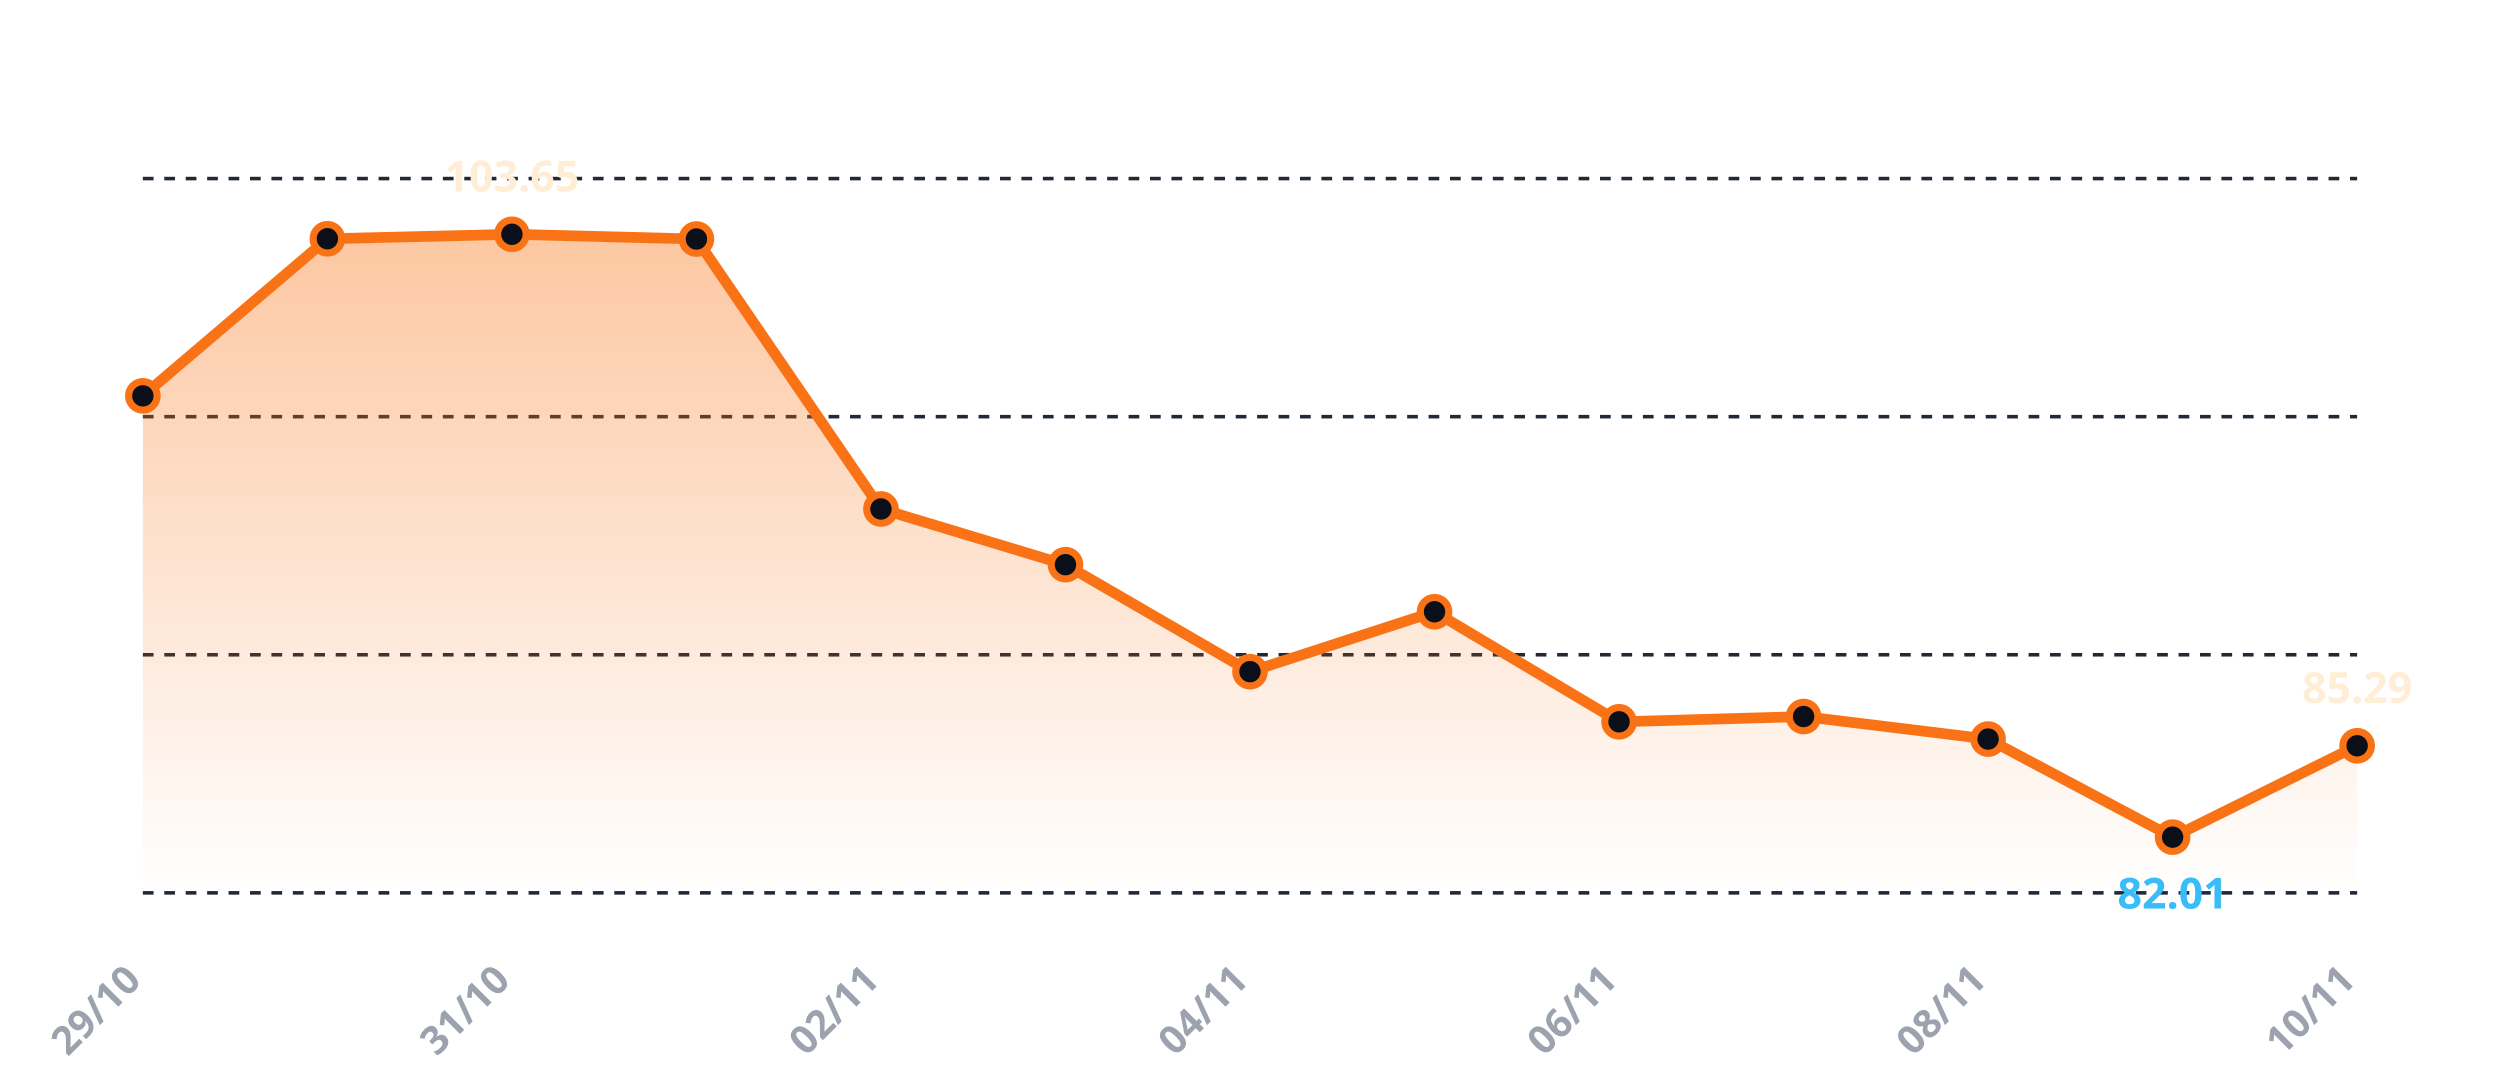
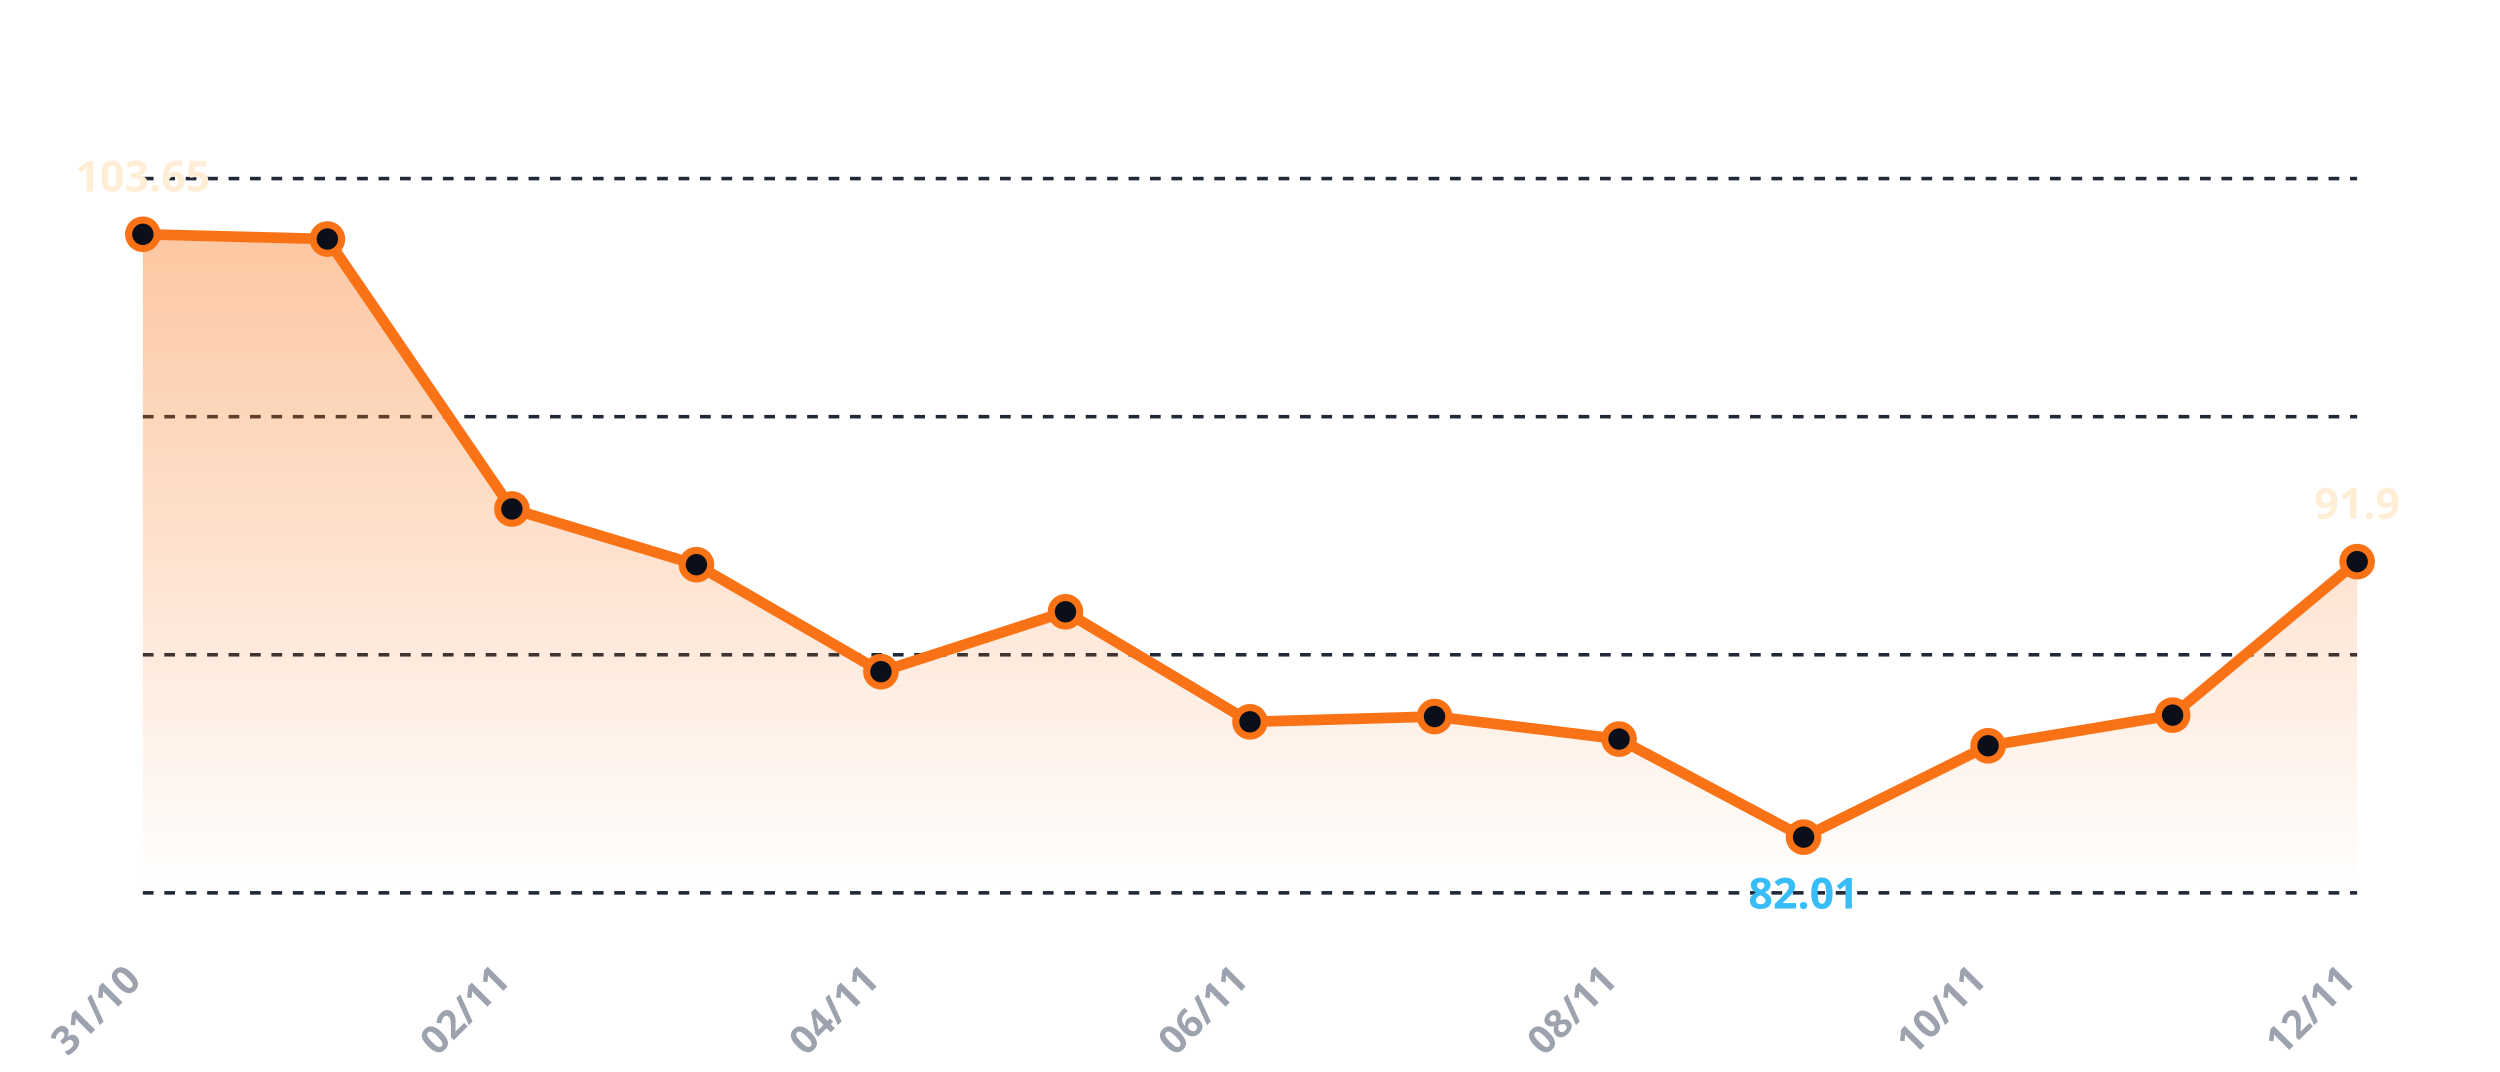
<svg xmlns="http://www.w3.org/2000/svg" viewBox="0 0 700 300" style="font-family: sans-serif; background-color: #0b0f19; border-radius: 8px;">
  <defs>
    <linearGradient id="gradGas" x1="0%" y1="0%" x2="0%" y2="100%">
      <stop offset="0%" style="stop-color:#f97316;stop-opacity:0.4" />
      <stop offset="100%" style="stop-color:#f97316;stop-opacity:0" />
    </linearGradient>
  </defs>
  <line x1="40" y1="250.0" x2="660" y2="250.0" stroke="#1f2937" stroke-dasharray="3,3" stroke-width="1" />
  <line x1="40" y1="183.333" x2="660" y2="183.333" stroke="#1f2937" stroke-dasharray="3,3" stroke-width="1" />
  <line x1="40" y1="116.667" x2="660" y2="116.667" stroke="#1f2937" stroke-dasharray="3,3" stroke-width="1" />
  <line x1="40" y1="50.0" x2="660" y2="50.0" stroke="#1f2937" stroke-dasharray="3,3" stroke-width="1" />
-   <text x="40.0" y="275" text-anchor="end" transform="rotate(-45, 40.0, 275)" font-size="11" font-weight="bold" fill="#9ca3af">29/10</text>
-   <text x="143.333" y="275" text-anchor="end" transform="rotate(-45, 143.3333, 275)" font-size="11" font-weight="bold" fill="#9ca3af">31/10</text>
-   <text x="246.667" y="275" text-anchor="end" transform="rotate(-45, 246.6667, 275)" font-size="11" font-weight="bold" fill="#9ca3af">02/11</text>
-   <text x="350.0" y="275" text-anchor="end" transform="rotate(-45, 350.0, 275)" font-size="11" font-weight="bold" fill="#9ca3af">04/11</text>
-   <text x="453.333" y="275" text-anchor="end" transform="rotate(-45, 453.3333, 275)" font-size="11" font-weight="bold" fill="#9ca3af">06/11</text>
-   <text x="556.667" y="275" text-anchor="end" transform="rotate(-45, 556.6667, 275)" font-size="11" font-weight="bold" fill="#9ca3af">08/11</text>
-   <text x="660.0" y="275" text-anchor="end" transform="rotate(-45, 660.0, 275)" font-size="11" font-weight="bold" fill="#9ca3af">10/11</text>
-   <polygon points="40.0,250 40.0,110.842 91.667,66.849 143.333,65.601 195.0,66.927 246.667,142.512 298.333,158.112 350.0,188.066 401.667,171.295 453.333,202.106 505.0,200.624 556.667,206.942 608.333,234.399 660.0,208.814 660.0,250" fill="url(#gradGas)" />
-   <polyline points="40.0,110.842 91.667,66.849 143.333,65.601 195.0,66.927 246.667,142.512 298.333,158.112 350.0,188.066 401.667,171.295 453.333,202.106 505.0,200.624 556.667,206.942 608.333,234.399 660.0,208.814" fill="none" stroke="#f97316" stroke-width="3" stroke-linecap="round" stroke-linejoin="round" />
-   <circle cx="40.0" cy="110.842" r="4" fill="#0b0f19" stroke="#f97316" stroke-width="2" />
-   <circle cx="91.667" cy="66.849" r="4" fill="#0b0f19" stroke="#f97316" stroke-width="2" />
-   <circle cx="143.333" cy="65.601" r="4" fill="#0b0f19" stroke="#f97316" stroke-width="2" />
-   <text x="143.333" y="53.601" text-anchor="middle" font-size="12" font-weight="bold" fill="#ffedd5">103.65</text>
-   <circle cx="195.0" cy="66.927" r="4" fill="#0b0f19" stroke="#f97316" stroke-width="2" />
-   <circle cx="246.667" cy="142.512" r="4" fill="#0b0f19" stroke="#f97316" stroke-width="2" />
-   <circle cx="298.333" cy="158.112" r="4" fill="#0b0f19" stroke="#f97316" stroke-width="2" />
-   <circle cx="350.0" cy="188.066" r="4" fill="#0b0f19" stroke="#f97316" stroke-width="2" />
-   <circle cx="401.667" cy="171.295" r="4" fill="#0b0f19" stroke="#f97316" stroke-width="2" />
-   <circle cx="453.333" cy="202.106" r="4" fill="#0b0f19" stroke="#f97316" stroke-width="2" />
-   <circle cx="505.0" cy="200.624" r="4" fill="#0b0f19" stroke="#f97316" stroke-width="2" />
-   <circle cx="556.667" cy="206.942" r="4" fill="#0b0f19" stroke="#f97316" stroke-width="2" />
-   <circle cx="608.333" cy="234.399" r="4" fill="#0b0f19" stroke="#f97316" stroke-width="2" />
-   <text x="608.333" y="254.399" text-anchor="middle" font-size="12" font-weight="bold" fill="#38bdf8">82.01</text>
-   <circle cx="660.0" cy="208.814" r="4" fill="#0b0f19" stroke="#f97316" stroke-width="2" />
-   <text x="660.0" y="196.814" text-anchor="middle" font-size="12" font-weight="bold" fill="#ffedd5">85.29</text>
+   <text x="40.0" y="275" text-anchor="end" transform="rotate(-45, 40.0, 275)" font-size="11" font-weight="bold" fill="#9ca3af">31/10</text>
+   <text x="143.333" y="275" text-anchor="end" transform="rotate(-45, 143.3333, 275)" font-size="11" font-weight="bold" fill="#9ca3af">02/11</text>
+   <text x="246.667" y="275" text-anchor="end" transform="rotate(-45, 246.6667, 275)" font-size="11" font-weight="bold" fill="#9ca3af">04/11</text>
+   <text x="350.0" y="275" text-anchor="end" transform="rotate(-45, 350.0, 275)" font-size="11" font-weight="bold" fill="#9ca3af">06/11</text>
+   <text x="453.333" y="275" text-anchor="end" transform="rotate(-45, 453.3333, 275)" font-size="11" font-weight="bold" fill="#9ca3af">08/11</text>
+   <text x="556.667" y="275" text-anchor="end" transform="rotate(-45, 556.6667, 275)" font-size="11" font-weight="bold" fill="#9ca3af">10/11</text>
+   <text x="660.0" y="275" text-anchor="end" transform="rotate(-45, 660.0, 275)" font-size="11" font-weight="bold" fill="#9ca3af">12/11</text>
+   <polygon points="40.0,250 40.0,65.601 91.667,66.927 143.333,142.512 195.0,158.112 246.667,188.066 298.333,171.295 350.0,202.106 401.667,200.624 453.333,206.942 505.0,234.399 556.667,208.814 608.333,200.234 660.0,157.254 660.0,250" fill="url(#gradGas)" />
+   <polyline points="40.0,65.601 91.667,66.927 143.333,142.512 195.0,158.112 246.667,188.066 298.333,171.295 350.0,202.106 401.667,200.624 453.333,206.942 505.0,234.399 556.667,208.814 608.333,200.234 660.0,157.254" fill="none" stroke="#f97316" stroke-width="3" stroke-linecap="round" stroke-linejoin="round" />
+   <circle cx="40.0" cy="65.601" r="4" fill="#0b0f19" stroke="#f97316" stroke-width="2" />
+   <text x="40.0" y="53.601" text-anchor="middle" font-size="12" font-weight="bold" fill="#ffedd5">103.65</text>
+   <circle cx="91.667" cy="66.927" r="4" fill="#0b0f19" stroke="#f97316" stroke-width="2" />
+   <circle cx="143.333" cy="142.512" r="4" fill="#0b0f19" stroke="#f97316" stroke-width="2" />
+   <circle cx="195.0" cy="158.112" r="4" fill="#0b0f19" stroke="#f97316" stroke-width="2" />
+   <circle cx="246.667" cy="188.066" r="4" fill="#0b0f19" stroke="#f97316" stroke-width="2" />
+   <circle cx="298.333" cy="171.295" r="4" fill="#0b0f19" stroke="#f97316" stroke-width="2" />
+   <circle cx="350.0" cy="202.106" r="4" fill="#0b0f19" stroke="#f97316" stroke-width="2" />
+   <circle cx="401.667" cy="200.624" r="4" fill="#0b0f19" stroke="#f97316" stroke-width="2" />
+   <circle cx="453.333" cy="206.942" r="4" fill="#0b0f19" stroke="#f97316" stroke-width="2" />
+   <circle cx="505.0" cy="234.399" r="4" fill="#0b0f19" stroke="#f97316" stroke-width="2" />
+   <text x="505.0" y="254.399" text-anchor="middle" font-size="12" font-weight="bold" fill="#38bdf8">82.01</text>
+   <circle cx="556.667" cy="208.814" r="4" fill="#0b0f19" stroke="#f97316" stroke-width="2" />
+   <circle cx="608.333" cy="200.234" r="4" fill="#0b0f19" stroke="#f97316" stroke-width="2" />
+   <circle cx="660.0" cy="157.254" r="4" fill="#0b0f19" stroke="#f97316" stroke-width="2" />
+   <text x="660.0" y="145.254" text-anchor="middle" font-size="12" font-weight="bold" fill="#ffedd5">91.9</text>
</svg>
